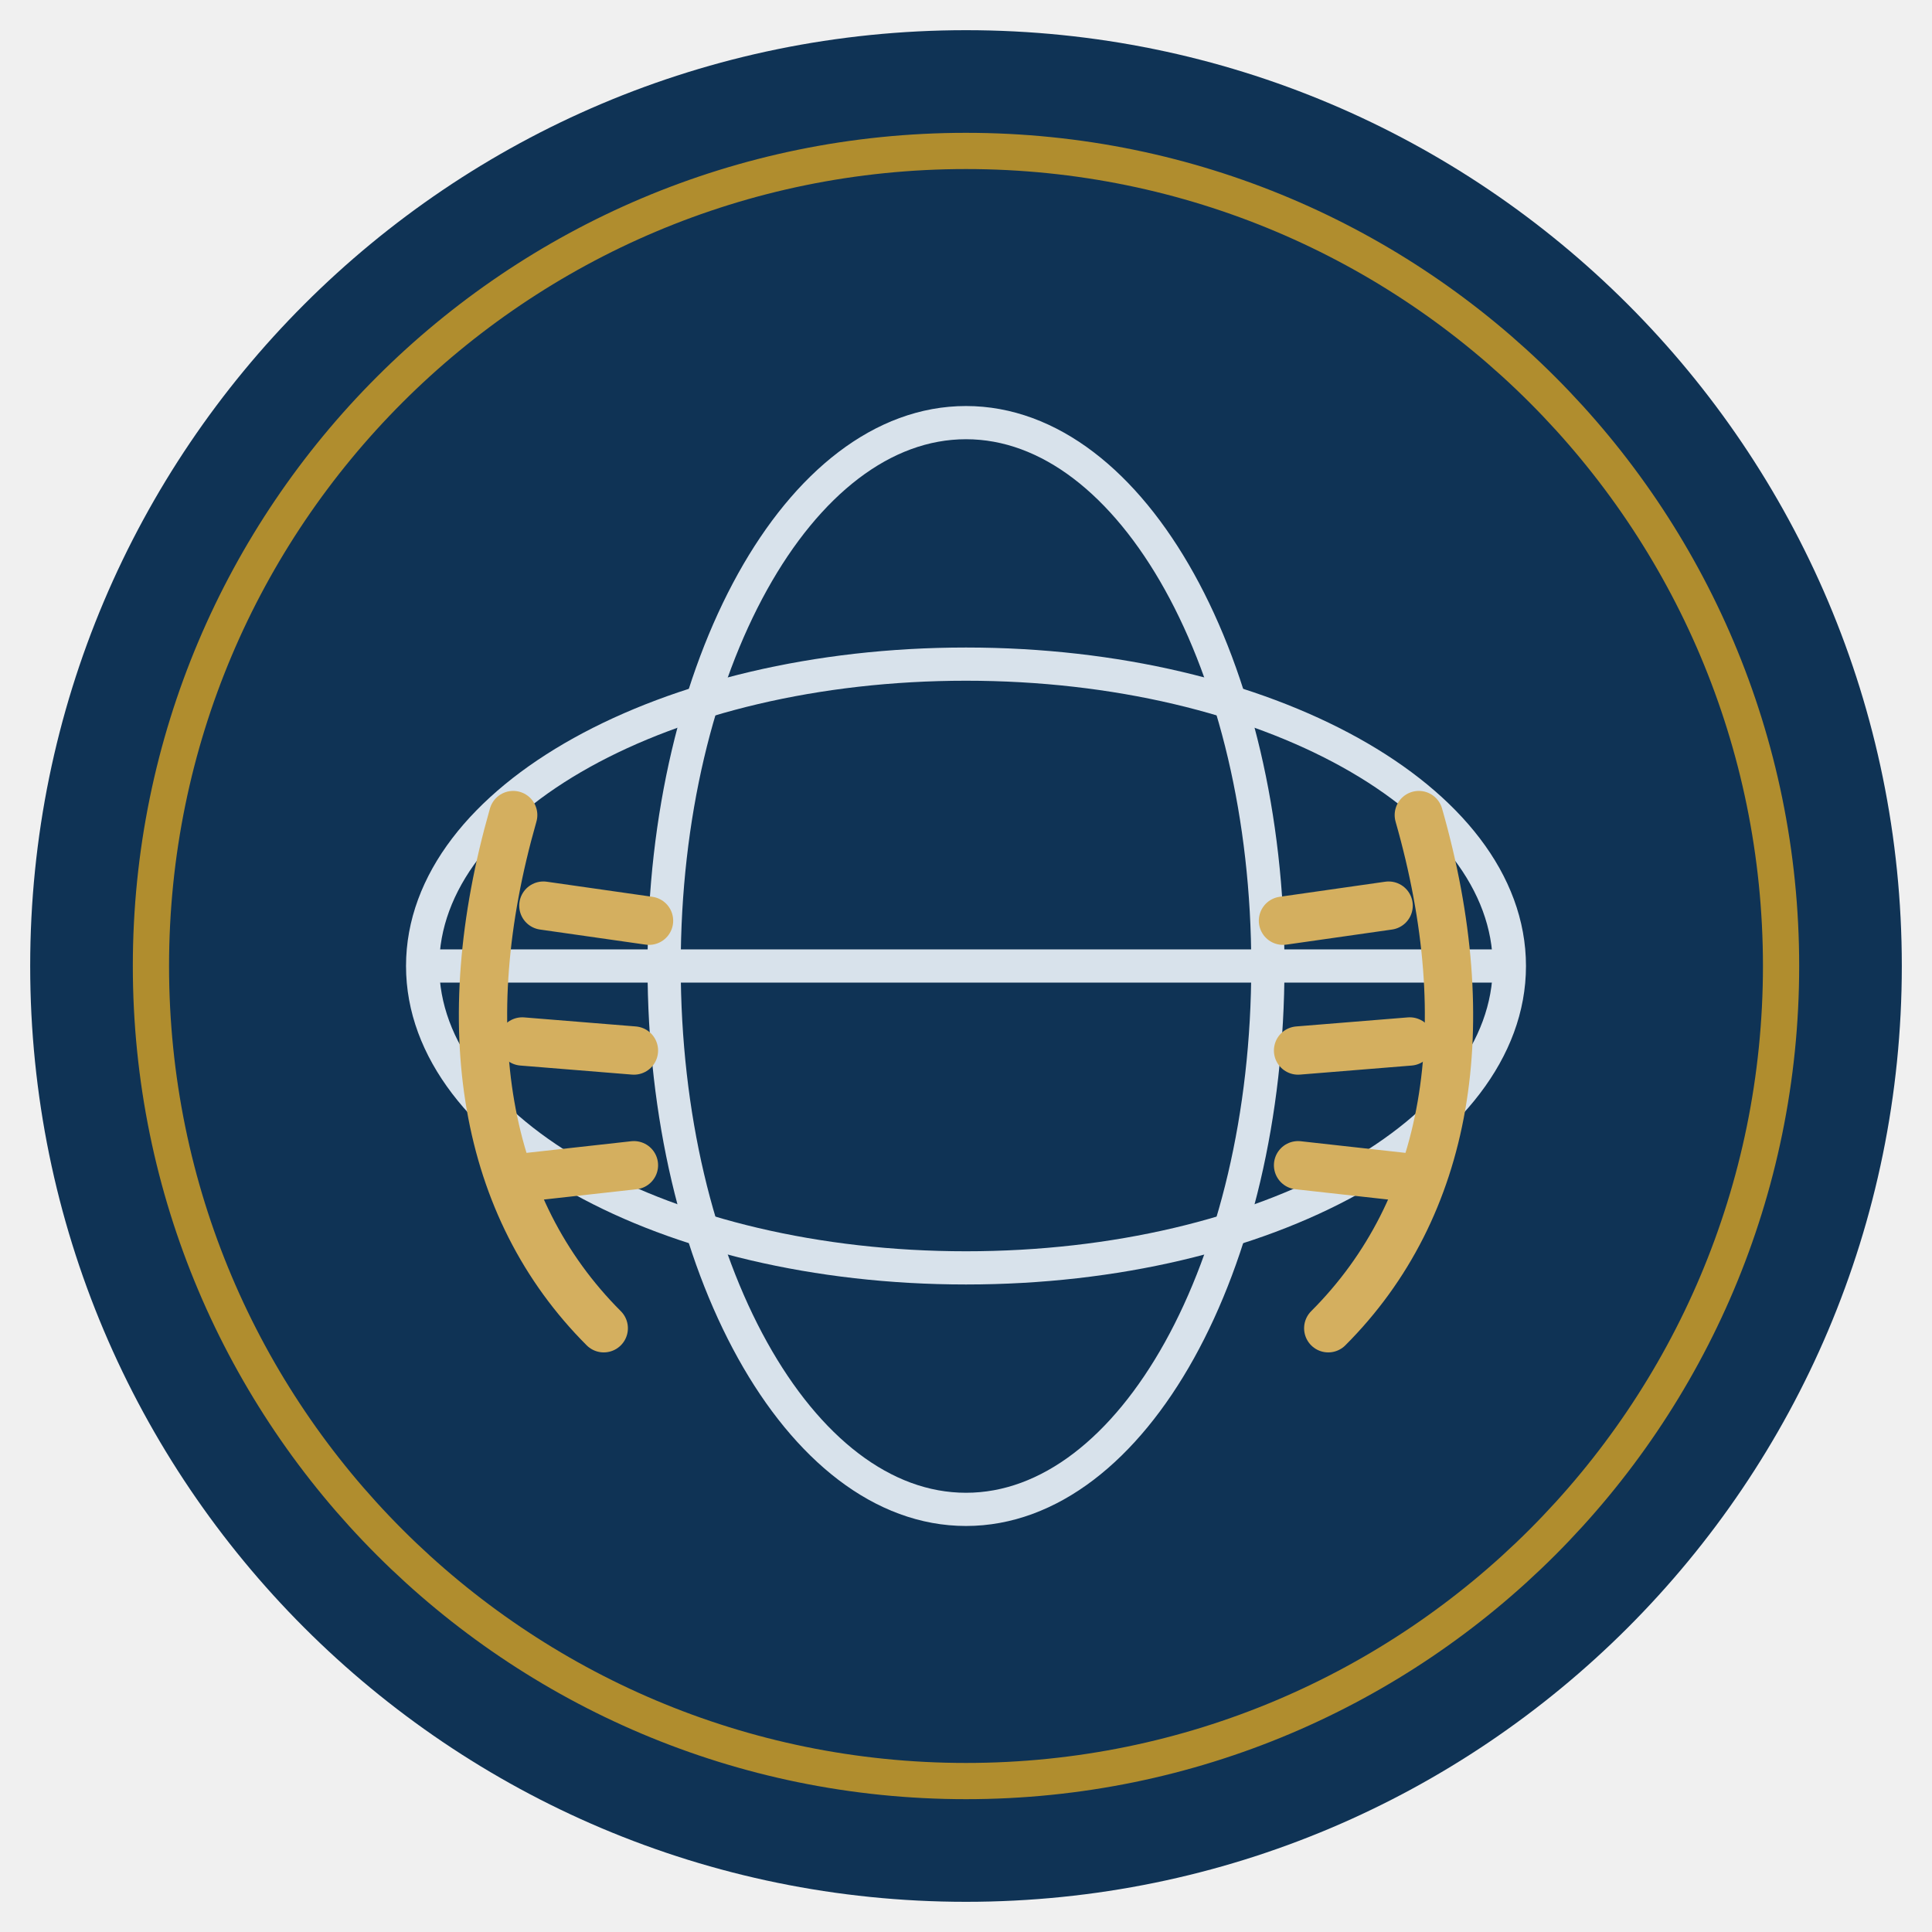
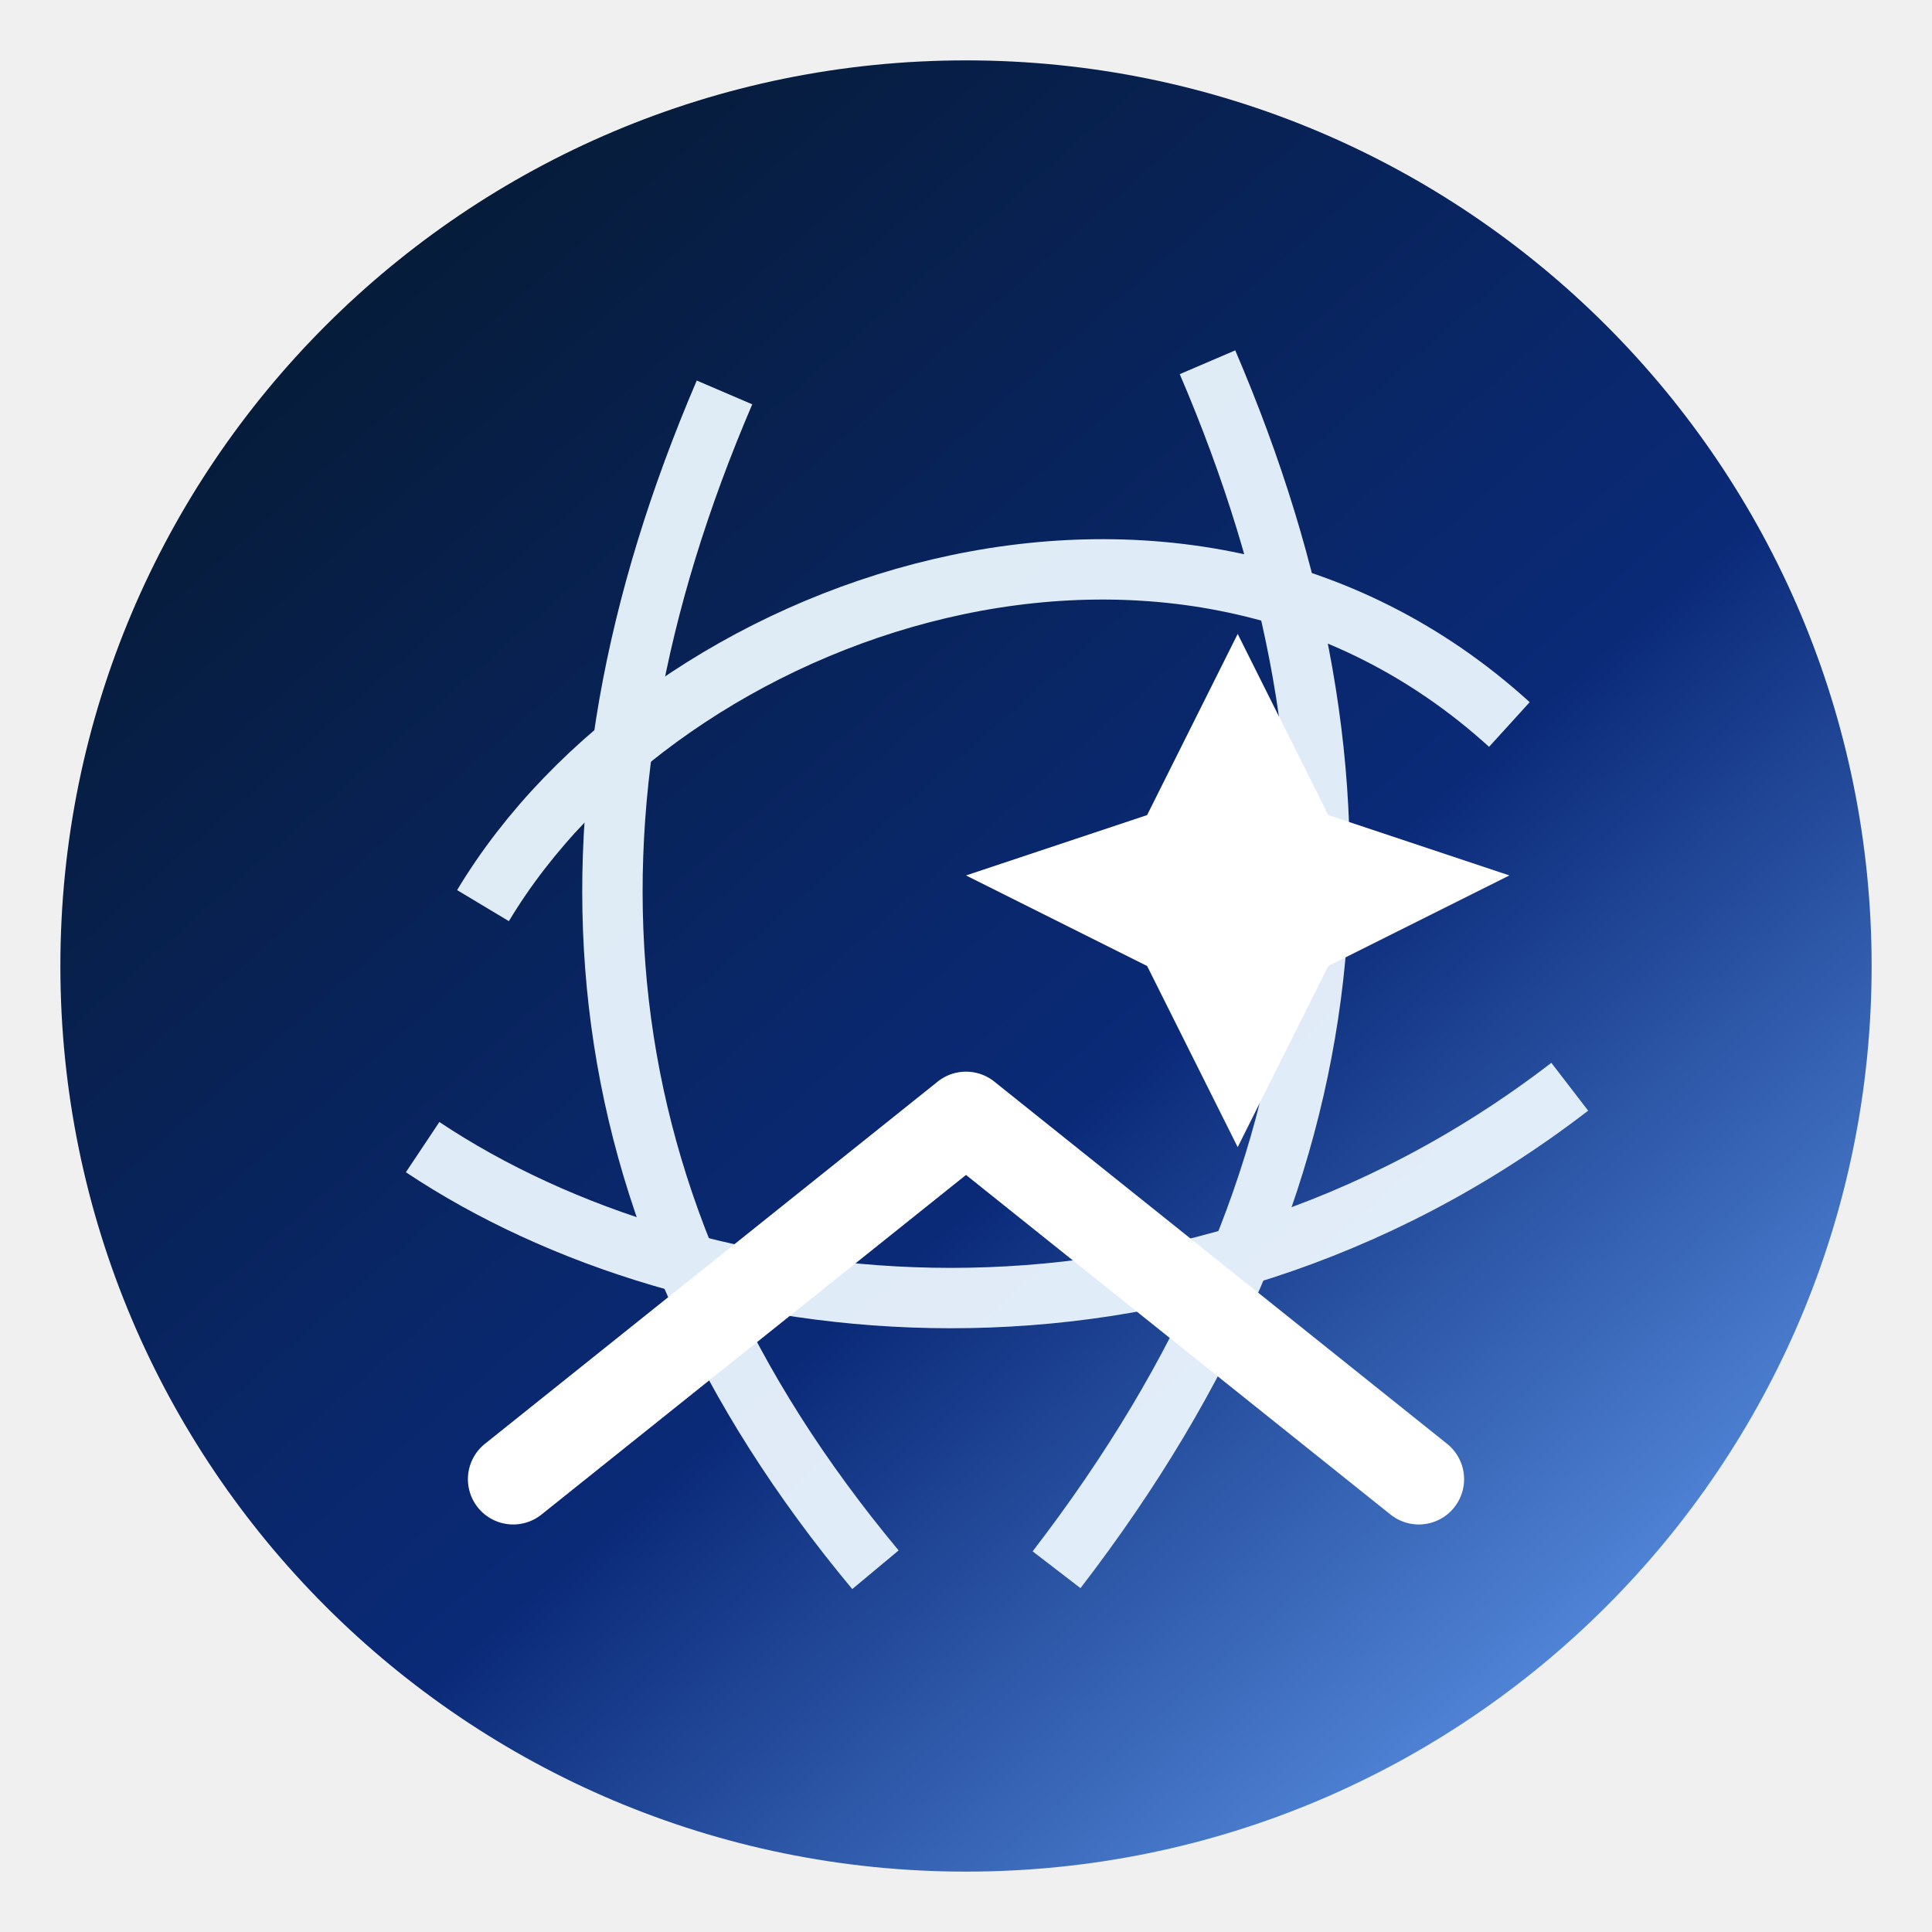
<svg xmlns="http://www.w3.org/2000/svg" viewBox="0 0 64 64">
-   <circle cx="32" cy="32" r="31" fill="#0F3355" />
-   <circle cx="32" cy="32" r="27" fill="none" stroke="#B08D2E" stroke-width="1.2" />
-   <g fill="none" stroke="#EEF5FC" stroke-width="1.1" opacity="0.9">
-     <ellipse cx="32" cy="32" rx="10" ry="18" />
-     <ellipse cx="32" cy="32" rx="18" ry="10" />
-     <line x1="14" y1="32" x2="50" y2="32" />
+   <defs>
+     <linearGradient id="bg" x1="10" y1="8" x2="54" y2="58" gradientUnits="userSpaceOnUse">
+       <stop stop-color="#061B36" />
+       <stop offset="0.58" stop-color="#0A2A78" />
+       <stop offset="1" stop-color="#5B92E5" />
+     </linearGradient>
+   </defs>
+   <circle cx="32" cy="32" r="30" fill="url(#bg)" />
+   <g fill="none" stroke="#EAF5FD" stroke-width="2" opacity="0.95">
+     <path d="M16 30c6-10 23-16 34-6" />
+     <path d="M14 38c9 6 25 8 38-2" />
+     <path d="M24 13c-6 14-5 27 5 39" />
+     <path d="M40 12c6 14 5 27-5 40" />
  </g>
-   <g fill="none" stroke="#D4AF5F" stroke-width="1.6" stroke-linecap="round">
-     <path d="M20 44 C16 40 15 34 17 27" />
-     <path d="M18 30 L21.5 30.5 M17.3 34.5 L21 34.8 M17.4 39 L21 38.6" />
-     <path d="M44 44 C48 40 49 34 47 27" />
-     <path d="M46 30 L42.5 30.5 M46.7 34.5 L43 34.8 M46.6 39 L43 38.6" />
-   </g>
+   <path d="M17 49 32 37l15 12" fill="none" stroke="#FFFFFF" stroke-width="3" stroke-linecap="round" stroke-linejoin="round" />
+   <path d="M41 21 44 27 50 29 44 32 41 38 38 32 32 29 38 27Z" fill="#FFFFFF" />
</svg>
